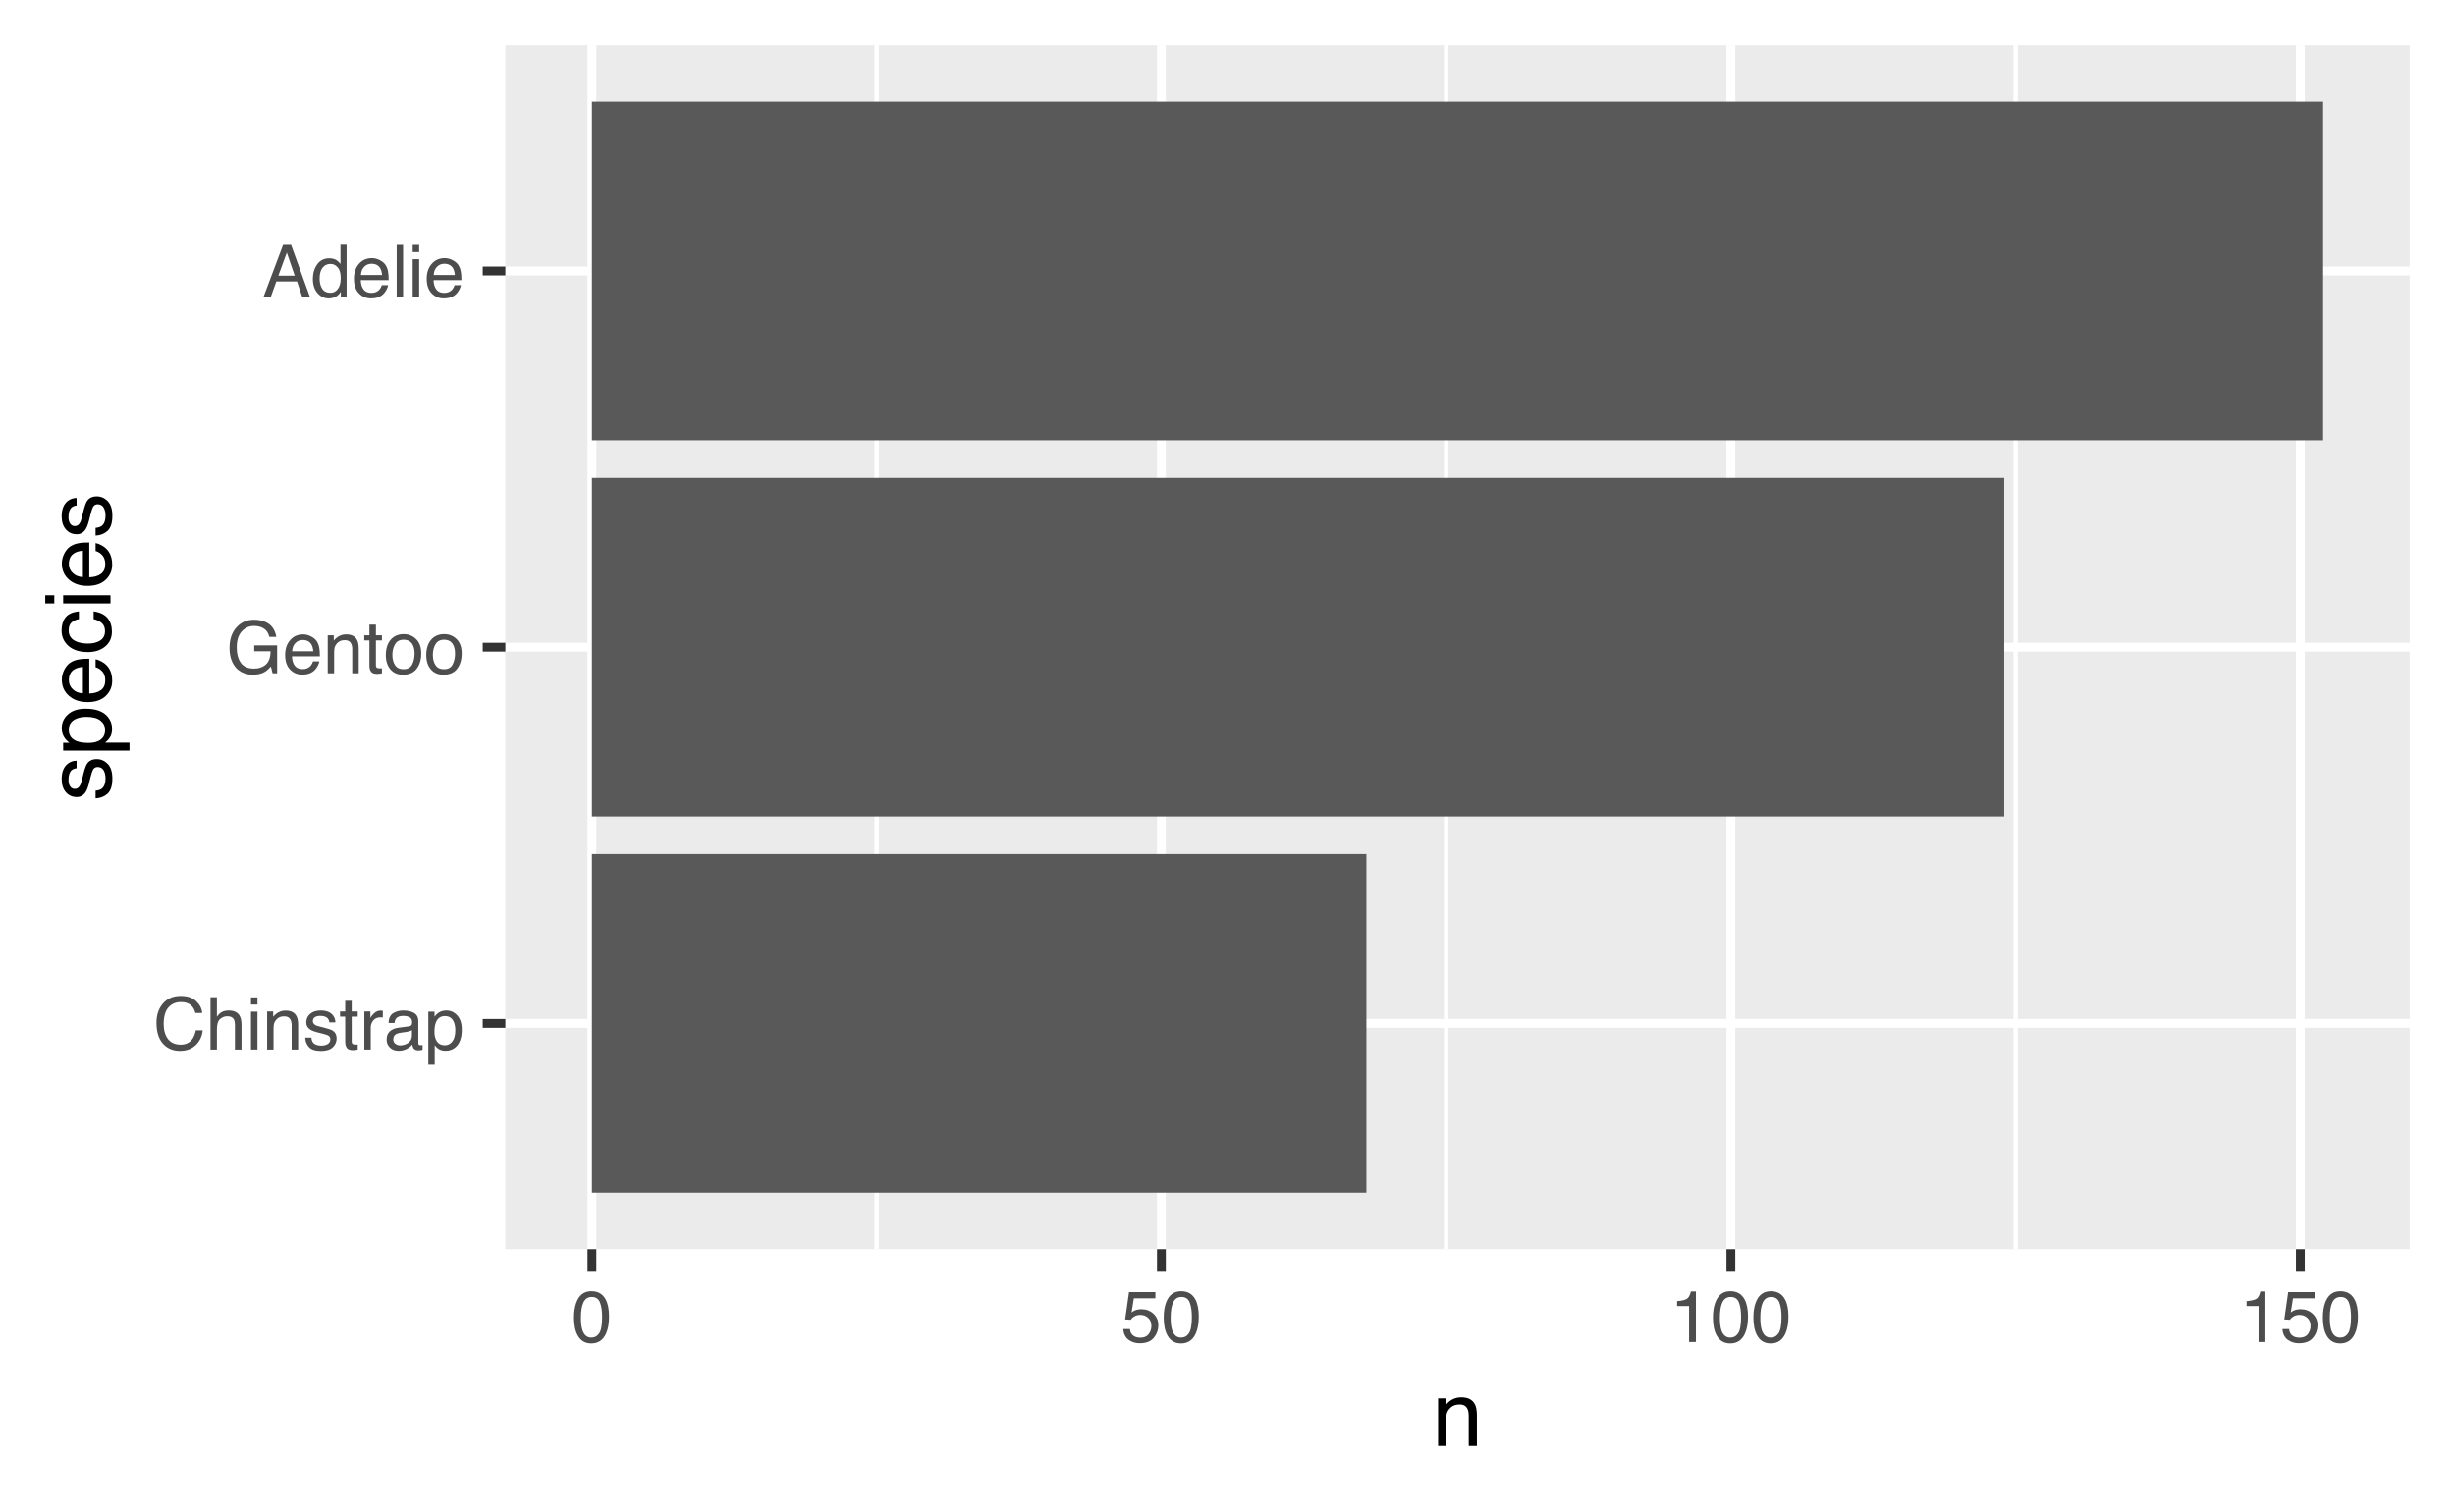
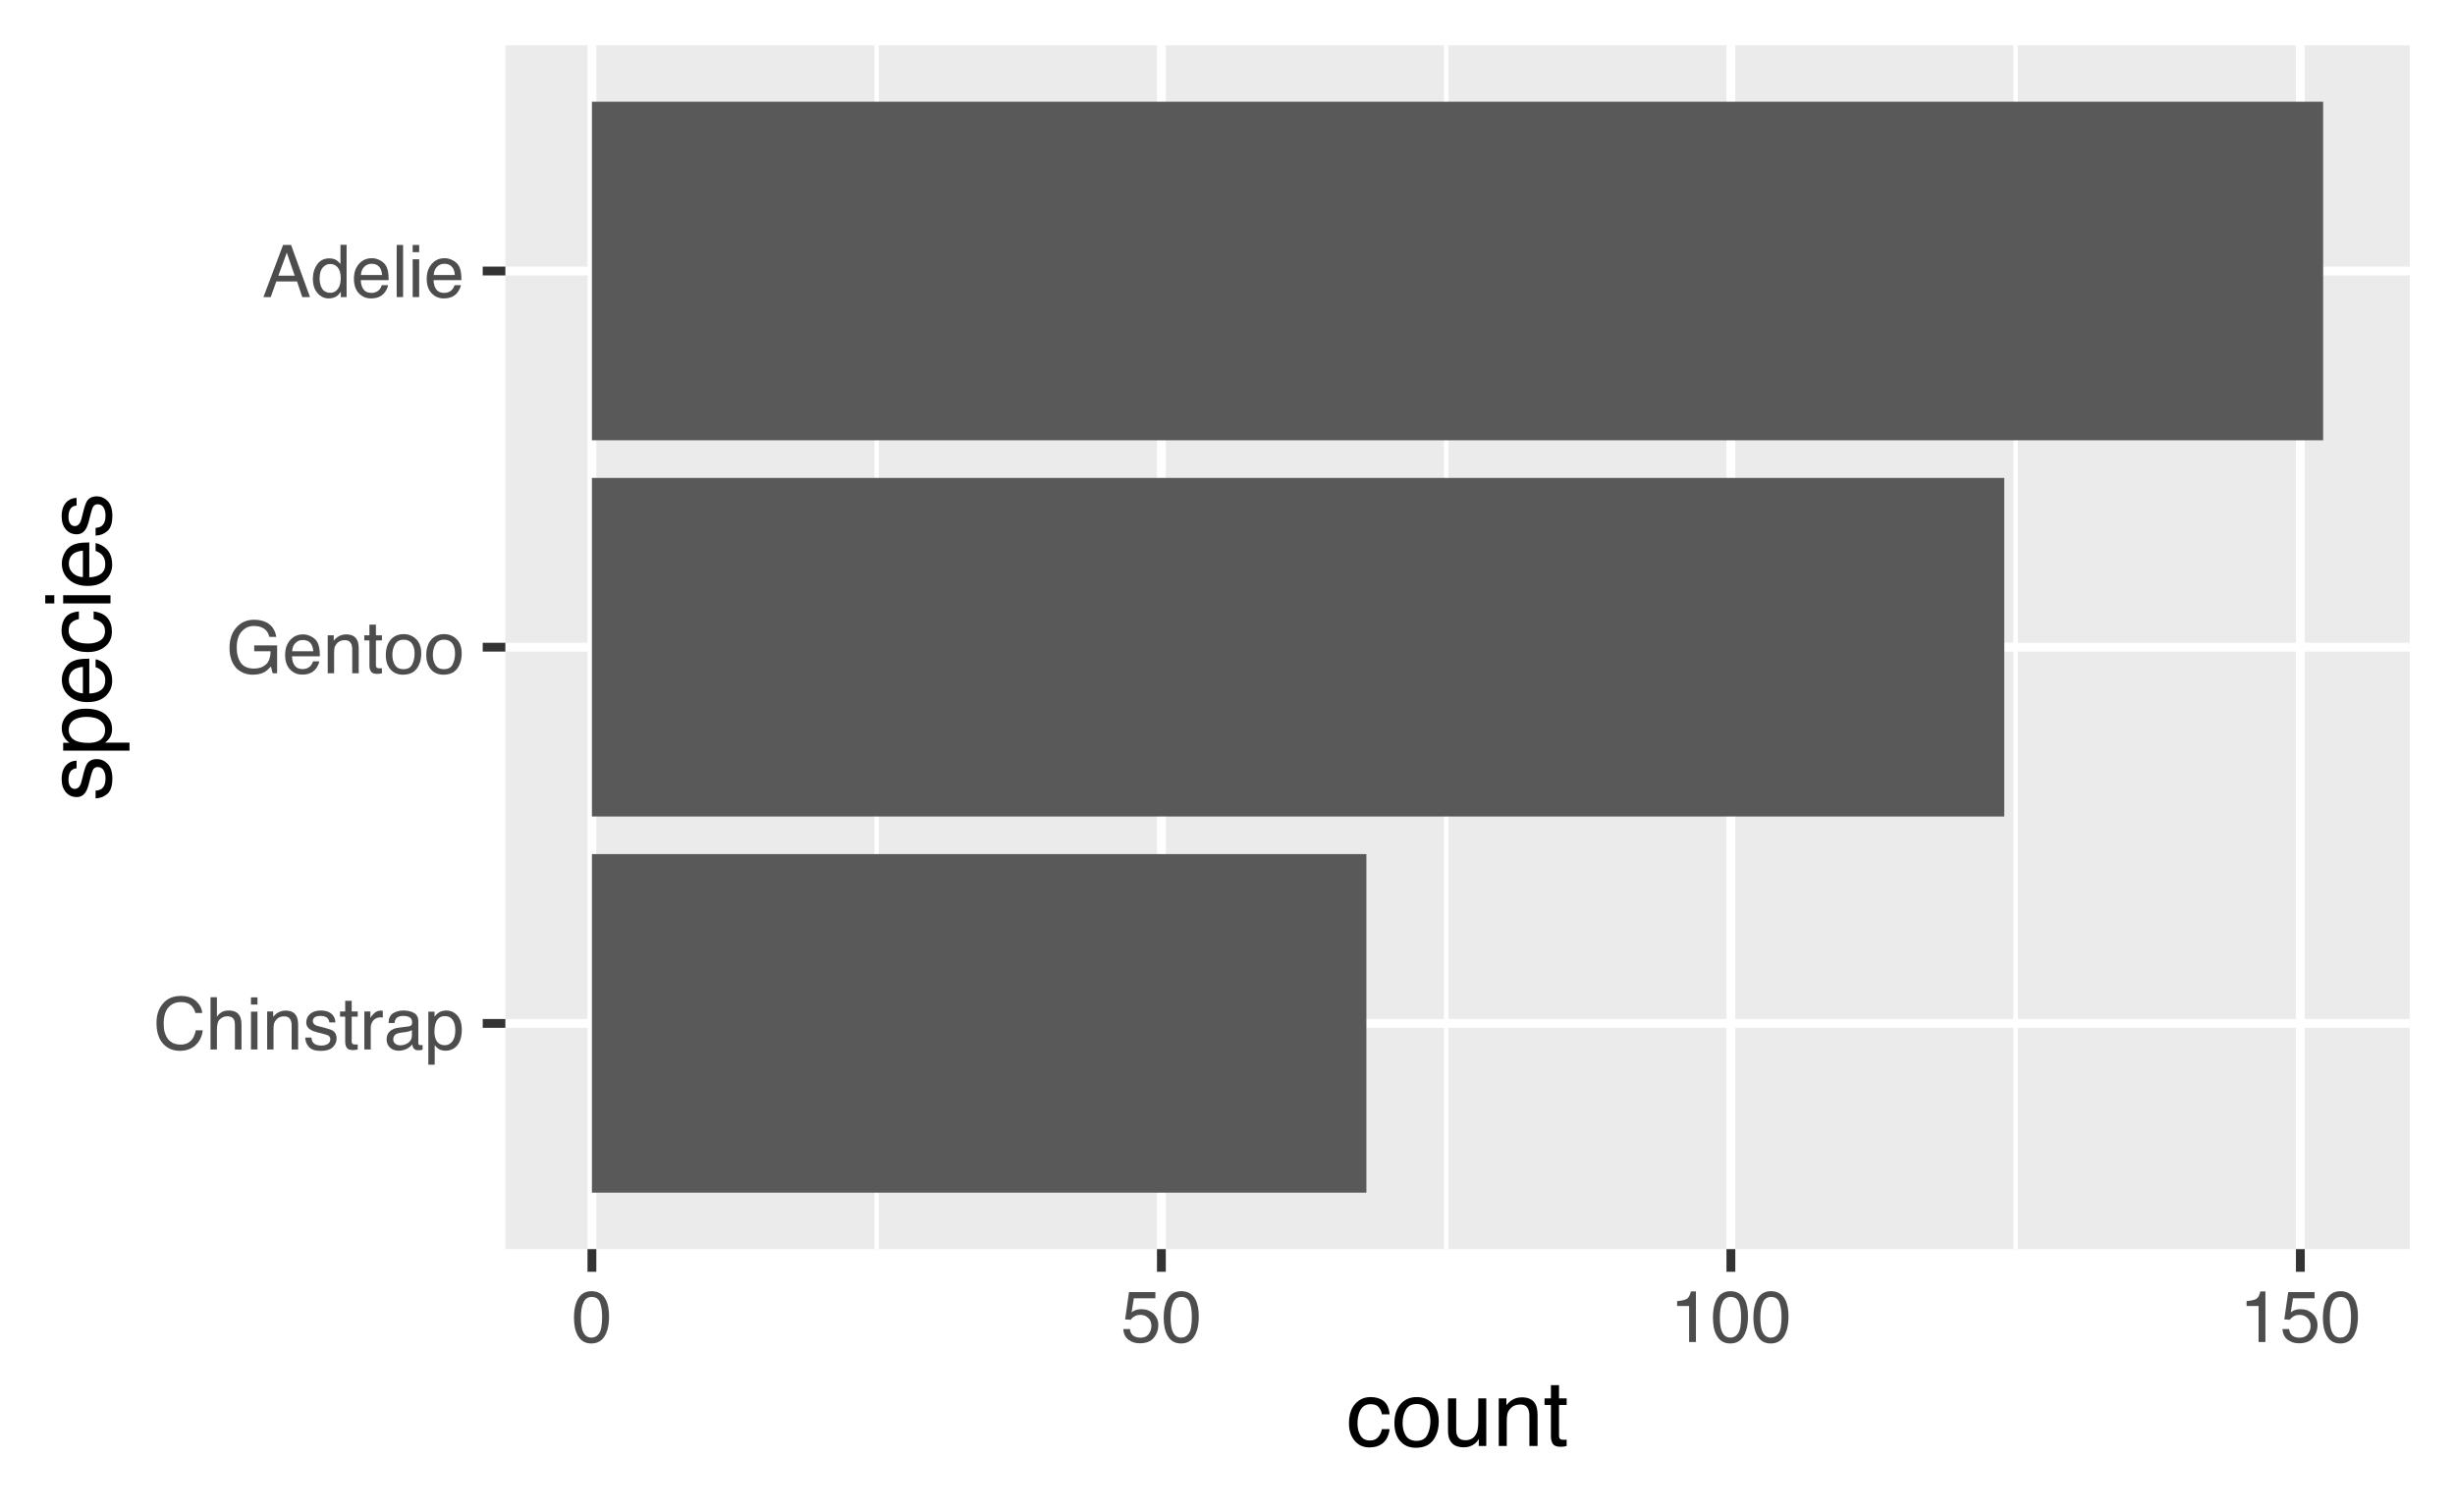
<svg xmlns="http://www.w3.org/2000/svg" xmlns:xlink="http://www.w3.org/1999/xlink" width="432pt" height="266pt" viewBox="0 0 432 266" version="1.1">
  <defs>
    <g>
      <symbol overflow="visible" id="glyph0-0">
        <path style="stroke:none;" d="M 0.406 0 L 0.406 -9.172 L 7.703 -9.172 L 7.703 0 Z M 6.547 -1.156 L 6.547 -8.031 L 1.562 -8.031 L 1.562 -1.156 Z M 6.547 -1.156 " />
      </symbol>
      <symbol overflow="visible" id="glyph0-1">
        <path style="stroke:none;" d="M 4.844 -9.422 C 6 -9.422 6.898 -9.113 7.547 -8.5 C 8.191 -7.895 8.547 -7.203 8.609 -6.422 L 7.406 -6.422 C 7.27 -7.016 6.992 -7.484 6.578 -7.828 C 6.172 -8.172 5.598 -8.344 4.859 -8.344 C 3.953 -8.344 3.219 -8.023 2.656 -7.391 C 2.102 -6.754 1.828 -5.781 1.828 -4.469 C 1.828 -3.395 2.078 -2.523 2.578 -1.859 C 3.086 -1.191 3.836 -0.859 4.828 -0.859 C 5.742 -0.859 6.441 -1.207 6.922 -1.906 C 7.172 -2.281 7.359 -2.77 7.484 -3.375 L 8.703 -3.375 C 8.598 -2.406 8.238 -1.594 7.625 -0.938 C 6.895 -0.156 5.914 0.234 4.688 0.234 C 3.613 0.234 2.719 -0.086 2 -0.734 C 1.039 -1.586 0.562 -2.906 0.562 -4.688 C 0.562 -6.039 0.922 -7.148 1.641 -8.016 C 2.41 -8.953 3.477 -9.422 4.844 -9.422 Z M 4.594 -9.422 Z M 4.594 -9.422 " />
      </symbol>
      <symbol overflow="visible" id="glyph0-2">
        <path style="stroke:none;" d="M 0.828 -9.203 L 1.953 -9.203 L 1.953 -5.781 C 2.211 -6.125 2.453 -6.363 2.672 -6.5 C 3.035 -6.738 3.488 -6.859 4.031 -6.859 C 5 -6.859 5.656 -6.52 6 -5.844 C 6.188 -5.469 6.281 -4.953 6.281 -4.297 L 6.281 0 L 5.125 0 L 5.125 -4.219 C 5.125 -4.707 5.062 -5.066 4.938 -5.297 C 4.727 -5.66 4.344 -5.844 3.781 -5.844 C 3.32 -5.844 2.898 -5.68 2.516 -5.359 C 2.141 -5.047 1.953 -4.441 1.953 -3.547 L 1.953 0 L 0.828 0 Z M 0.828 -9.203 " />
      </symbol>
      <symbol overflow="visible" id="glyph0-3">
        <path style="stroke:none;" d="M 0.828 -6.656 L 1.969 -6.656 L 1.969 0 L 0.828 0 Z M 0.828 -9.172 L 1.969 -9.172 L 1.969 -7.906 L 0.828 -7.906 Z M 0.828 -9.172 " />
      </symbol>
      <symbol overflow="visible" id="glyph0-4">
        <path style="stroke:none;" d="M 0.828 -6.688 L 1.891 -6.688 L 1.891 -5.75 C 2.211 -6.133 2.551 -6.41 2.906 -6.578 C 3.258 -6.754 3.648 -6.844 4.078 -6.844 C 5.023 -6.844 5.664 -6.508 6 -5.844 C 6.188 -5.488 6.281 -4.973 6.281 -4.297 L 6.281 0 L 5.141 0 L 5.141 -4.219 C 5.141 -4.625 5.078 -4.953 4.953 -5.203 C 4.754 -5.617 4.395 -5.828 3.875 -5.828 C 3.602 -5.828 3.383 -5.801 3.219 -5.75 C 2.906 -5.656 2.633 -5.473 2.406 -5.203 C 2.219 -4.984 2.094 -4.754 2.031 -4.516 C 1.977 -4.273 1.953 -3.938 1.953 -3.5 L 1.953 0 L 0.828 0 Z M 3.469 -6.859 Z M 3.469 -6.859 " />
      </symbol>
      <symbol overflow="visible" id="glyph0-5">
        <path style="stroke:none;" d="M 1.5 -2.094 C 1.531 -1.719 1.625 -1.43 1.781 -1.234 C 2.062 -0.867 2.551 -0.688 3.25 -0.688 C 3.664 -0.688 4.031 -0.773 4.344 -0.953 C 4.664 -1.141 4.828 -1.426 4.828 -1.812 C 4.828 -2.094 4.695 -2.312 4.438 -2.469 C 4.281 -2.551 3.961 -2.656 3.484 -2.781 L 2.594 -3 C 2.02 -3.145 1.598 -3.305 1.328 -3.484 C 0.836 -3.785 0.594 -4.207 0.594 -4.75 C 0.594 -5.375 0.82 -5.879 1.281 -6.266 C 1.738 -6.66 2.352 -6.859 3.125 -6.859 C 4.133 -6.859 4.863 -6.566 5.312 -5.984 C 5.582 -5.609 5.719 -5.203 5.719 -4.766 L 4.656 -4.766 C 4.633 -5.023 4.539 -5.258 4.375 -5.469 C 4.125 -5.758 3.676 -5.906 3.031 -5.906 C 2.613 -5.906 2.297 -5.82 2.078 -5.656 C 1.859 -5.5 1.75 -5.285 1.75 -5.016 C 1.75 -4.723 1.891 -4.488 2.172 -4.312 C 2.336 -4.207 2.582 -4.117 2.906 -4.047 L 3.656 -3.859 C 4.469 -3.66 5.008 -3.473 5.281 -3.297 C 5.719 -3.004 5.938 -2.551 5.938 -1.938 C 5.938 -1.344 5.707 -0.828 5.25 -0.391 C 4.801 0.035 4.113 0.25 3.188 0.25 C 2.195 0.25 1.492 0.023 1.078 -0.422 C 0.66 -0.867 0.438 -1.426 0.406 -2.094 Z M 3.156 -6.859 Z M 3.156 -6.859 " />
      </symbol>
      <symbol overflow="visible" id="glyph0-6">
        <path style="stroke:none;" d="M 1.047 -8.562 L 2.188 -8.562 L 2.188 -6.688 L 3.25 -6.688 L 3.25 -5.781 L 2.188 -5.781 L 2.188 -1.406 C 2.188 -1.176 2.266 -1.02 2.422 -0.938 C 2.516 -0.895 2.66 -0.875 2.859 -0.875 C 2.91 -0.875 2.969 -0.875 3.031 -0.875 C 3.094 -0.875 3.164 -0.879 3.25 -0.891 L 3.25 0 C 3.125 0.039 2.988 0.066 2.844 0.078 C 2.707 0.098 2.562 0.109 2.406 0.109 C 1.875 0.109 1.516 -0.023 1.328 -0.297 C 1.141 -0.566 1.047 -0.914 1.047 -1.344 L 1.047 -5.781 L 0.141 -5.781 L 0.141 -6.688 L 1.047 -6.688 Z M 1.047 -8.562 " />
      </symbol>
      <symbol overflow="visible" id="glyph0-7">
        <path style="stroke:none;" d="M 0.859 -6.688 L 1.922 -6.688 L 1.922 -5.531 C 2.016 -5.758 2.227 -6.035 2.562 -6.359 C 2.906 -6.68 3.301 -6.844 3.75 -6.844 C 3.77 -6.844 3.805 -6.836 3.859 -6.828 C 3.91 -6.828 3.992 -6.82 4.109 -6.812 L 4.109 -5.625 C 4.047 -5.633 3.984 -5.641 3.922 -5.641 C 3.867 -5.648 3.812 -5.656 3.75 -5.656 C 3.176 -5.656 2.738 -5.473 2.438 -5.109 C 2.133 -4.742 1.984 -4.32 1.984 -3.844 L 1.984 0 L 0.859 0 Z M 0.859 -6.688 " />
      </symbol>
      <symbol overflow="visible" id="glyph0-8">
        <path style="stroke:none;" d="M 1.688 -1.781 C 1.688 -1.457 1.805 -1.203 2.047 -1.016 C 2.285 -0.828 2.566 -0.734 2.891 -0.734 C 3.285 -0.734 3.664 -0.82 4.031 -1 C 4.656 -1.312 4.969 -1.812 4.969 -2.5 L 4.969 -3.406 C 4.832 -3.32 4.656 -3.25 4.438 -3.188 C 4.227 -3.125 4.02 -3.082 3.812 -3.062 L 3.125 -2.969 C 2.719 -2.914 2.41 -2.832 2.203 -2.719 C 1.859 -2.52 1.688 -2.207 1.688 -1.781 Z M 4.406 -4.062 C 4.664 -4.094 4.844 -4.195 4.938 -4.375 C 4.977 -4.477 5 -4.625 5 -4.812 C 5 -5.195 4.863 -5.473 4.594 -5.641 C 4.32 -5.816 3.93 -5.906 3.422 -5.906 C 2.836 -5.906 2.422 -5.75 2.172 -5.438 C 2.035 -5.258 1.945 -5 1.906 -4.656 L 0.859 -4.656 C 0.879 -5.477 1.145 -6.051 1.656 -6.375 C 2.176 -6.695 2.773 -6.859 3.453 -6.859 C 4.234 -6.859 4.875 -6.707 5.375 -6.406 C 5.852 -6.102 6.094 -5.633 6.094 -5 L 6.094 -1.156 C 6.094 -1.031 6.117 -0.93 6.172 -0.859 C 6.223 -0.797 6.32 -0.766 6.469 -0.766 C 6.52 -0.766 6.578 -0.766 6.641 -0.766 C 6.703 -0.773 6.77 -0.785 6.844 -0.797 L 6.844 0.031 C 6.664 0.082 6.531 0.113 6.438 0.125 C 6.352 0.133 6.227 0.141 6.062 0.141 C 5.676 0.141 5.395 0.004 5.219 -0.266 C 5.133 -0.41 5.07 -0.617 5.031 -0.891 C 4.801 -0.586 4.473 -0.328 4.047 -0.109 C 3.617 0.109 3.145 0.219 2.625 0.219 C 2 0.219 1.488 0.031 1.094 -0.344 C 0.707 -0.719 0.516 -1.188 0.516 -1.75 C 0.516 -2.375 0.707 -2.859 1.094 -3.203 C 1.477 -3.547 1.988 -3.754 2.625 -3.828 Z M 3.484 -6.859 Z M 3.484 -6.859 " />
      </symbol>
      <symbol overflow="visible" id="glyph0-9">
        <path style="stroke:none;" d="M 3.656 -0.75 C 4.176 -0.75 4.609 -0.969 4.953 -1.406 C 5.305 -1.852 5.484 -2.516 5.484 -3.391 C 5.484 -3.922 5.406 -4.379 5.25 -4.766 C 4.957 -5.504 4.426 -5.875 3.656 -5.875 C 2.875 -5.875 2.336 -5.484 2.047 -4.703 C 1.891 -4.285 1.812 -3.754 1.812 -3.109 C 1.812 -2.598 1.891 -2.16 2.047 -1.797 C 2.336 -1.098 2.875 -0.75 3.656 -0.75 Z M 0.734 -6.656 L 1.828 -6.656 L 1.828 -5.781 C 2.055 -6.082 2.301 -6.316 2.562 -6.484 C 2.945 -6.734 3.395 -6.859 3.906 -6.859 C 4.664 -6.859 5.305 -6.566 5.828 -5.984 C 6.359 -5.398 6.625 -4.57 6.625 -3.5 C 6.625 -2.039 6.242 -1 5.484 -0.375 C 5.004 0.02 4.441 0.219 3.797 0.219 C 3.297 0.219 2.875 0.109 2.531 -0.109 C 2.332 -0.234 2.109 -0.445 1.859 -0.75 L 1.859 2.672 L 0.734 2.672 Z M 0.734 -6.656 " />
      </symbol>
      <symbol overflow="visible" id="glyph0-10">
        <path style="stroke:none;" d="M 4.938 -9.422 C 5.801 -9.422 6.547 -9.254 7.172 -8.922 C 8.086 -8.441 8.648 -7.602 8.859 -6.406 L 7.625 -6.406 C 7.469 -7.07 7.156 -7.555 6.688 -7.859 C 6.219 -8.172 5.625 -8.328 4.906 -8.328 C 4.062 -8.328 3.348 -8.004 2.766 -7.359 C 2.18 -6.723 1.891 -5.773 1.891 -4.516 C 1.891 -3.422 2.129 -2.531 2.609 -1.844 C 3.086 -1.164 3.867 -0.828 4.953 -0.828 C 5.785 -0.828 6.473 -1.066 7.016 -1.547 C 7.555 -2.023 7.832 -2.801 7.844 -3.875 L 4.969 -3.875 L 4.969 -4.906 L 9 -4.906 L 9 0 L 8.203 0 L 7.906 -1.188 C 7.477 -0.719 7.102 -0.395 6.781 -0.219 C 6.238 0.094 5.547 0.25 4.703 0.25 C 3.617 0.25 2.688 -0.102 1.906 -0.812 C 1.051 -1.695 0.625 -2.91 0.625 -4.453 C 0.625 -5.984 1.039 -7.203 1.875 -8.109 C 2.664 -8.984 3.688 -9.422 4.938 -9.422 Z M 4.734 -9.422 Z M 4.734 -9.422 " />
      </symbol>
      <symbol overflow="visible" id="glyph0-11">
        <path style="stroke:none;" d="M 3.609 -6.844 C 4.086 -6.844 4.547 -6.727 4.984 -6.5 C 5.43 -6.281 5.773 -5.992 6.016 -5.641 C 6.234 -5.305 6.379 -4.914 6.453 -4.469 C 6.523 -4.156 6.562 -3.66 6.562 -2.984 L 1.656 -2.984 C 1.676 -2.305 1.836 -1.758 2.141 -1.344 C 2.441 -0.938 2.906 -0.734 3.531 -0.734 C 4.113 -0.734 4.582 -0.926 4.938 -1.312 C 5.133 -1.539 5.273 -1.801 5.359 -2.094 L 6.469 -2.094 C 6.438 -1.852 6.336 -1.582 6.172 -1.281 C 6.016 -0.977 5.832 -0.727 5.625 -0.531 C 5.281 -0.195 4.859 0.023 4.359 0.141 C 4.086 0.203 3.781 0.234 3.438 0.234 C 2.602 0.234 1.895 -0.066 1.312 -0.672 C 0.738 -1.273 0.453 -2.125 0.453 -3.219 C 0.453 -4.289 0.742 -5.16 1.328 -5.828 C 1.91 -6.504 2.672 -6.844 3.609 -6.844 Z M 5.406 -3.875 C 5.363 -4.363 5.258 -4.754 5.094 -5.047 C 4.781 -5.586 4.266 -5.859 3.547 -5.859 C 3.023 -5.859 2.586 -5.672 2.234 -5.297 C 1.891 -4.93 1.707 -4.457 1.688 -3.875 Z M 3.5 -6.859 Z M 3.5 -6.859 " />
      </symbol>
      <symbol overflow="visible" id="glyph0-12">
        <path style="stroke:none;" d="M 3.484 -0.719 C 4.223 -0.719 4.734 -1 5.016 -1.562 C 5.297 -2.133 5.438 -2.766 5.438 -3.453 C 5.438 -4.078 5.332 -4.586 5.125 -4.984 C 4.812 -5.598 4.27 -5.906 3.5 -5.906 C 2.812 -5.906 2.312 -5.641 2 -5.109 C 1.688 -4.586 1.531 -3.957 1.531 -3.219 C 1.531 -2.508 1.688 -1.914 2 -1.438 C 2.312 -0.957 2.805 -0.719 3.484 -0.719 Z M 3.531 -6.891 C 4.383 -6.891 5.109 -6.598 5.703 -6.016 C 6.305 -5.441 6.609 -4.598 6.609 -3.484 C 6.609 -2.41 6.344 -1.52 5.812 -0.812 C 5.289 -0.102 4.477 0.25 3.375 0.25 C 2.457 0.25 1.727 -0.062 1.188 -0.688 C 0.645 -1.312 0.375 -2.148 0.375 -3.203 C 0.375 -4.328 0.656 -5.223 1.219 -5.891 C 1.789 -6.555 2.562 -6.891 3.531 -6.891 Z M 3.484 -6.859 Z M 3.484 -6.859 " />
      </symbol>
      <symbol overflow="visible" id="glyph0-13">
        <path style="stroke:none;" d="M 5.688 -3.766 L 4.297 -7.812 L 2.812 -3.766 Z M 3.641 -9.172 L 5.047 -9.172 L 8.375 0 L 7.016 0 L 6.094 -2.75 L 2.453 -2.75 L 1.469 0 L 0.188 0 Z M 3.641 -9.172 " />
      </symbol>
      <symbol overflow="visible" id="glyph0-14">
        <path style="stroke:none;" d="M 1.531 -3.266 C 1.531 -2.547 1.68 -1.945 1.984 -1.469 C 2.297 -0.988 2.785 -0.75 3.453 -0.75 C 3.973 -0.75 4.398 -0.973 4.734 -1.422 C 5.078 -1.867 5.25 -2.508 5.25 -3.344 C 5.25 -4.188 5.07 -4.812 4.719 -5.219 C 4.375 -5.625 3.945 -5.828 3.438 -5.828 C 2.875 -5.828 2.414 -5.609 2.062 -5.172 C 1.707 -4.742 1.531 -4.109 1.531 -3.266 Z M 3.234 -6.812 C 3.742 -6.812 4.172 -6.703 4.516 -6.484 C 4.711 -6.359 4.941 -6.141 5.203 -5.828 L 5.203 -9.203 L 6.281 -9.203 L 6.281 0 L 5.266 0 L 5.266 -0.938 C 5.004 -0.52 4.691 -0.219 4.328 -0.031 C 3.973 0.145 3.566 0.234 3.109 0.234 C 2.359 0.234 1.707 -0.078 1.156 -0.703 C 0.613 -1.328 0.344 -2.16 0.344 -3.203 C 0.344 -4.18 0.594 -5.023 1.094 -5.734 C 1.594 -6.453 2.305 -6.812 3.234 -6.812 Z M 3.234 -6.812 " />
      </symbol>
      <symbol overflow="visible" id="glyph0-15">
        <path style="stroke:none;" d="M 0.859 -9.172 L 1.984 -9.172 L 1.984 0 L 0.859 0 Z M 0.859 -9.172 " />
      </symbol>
      <symbol overflow="visible" id="glyph0-16">
        <path style="stroke:none;" d="M 3.469 -8.953 C 4.625 -8.953 5.457 -8.473 5.969 -7.516 C 6.375 -6.773 6.578 -5.766 6.578 -4.484 C 6.578 -3.266 6.395 -2.258 6.031 -1.469 C 5.508 -0.32 4.648 0.25 3.453 0.25 C 2.379 0.25 1.582 -0.219 1.062 -1.156 C 0.625 -1.938 0.406 -2.984 0.406 -4.297 C 0.406 -5.305 0.535 -6.176 0.797 -6.906 C 1.285 -8.27 2.176 -8.953 3.469 -8.953 Z M 3.453 -0.781 C 4.035 -0.781 4.5 -1.035 4.844 -1.547 C 5.188 -2.066 5.359 -3.031 5.359 -4.438 C 5.359 -5.457 5.234 -6.297 4.984 -6.953 C 4.734 -7.609 4.25 -7.938 3.531 -7.938 C 2.863 -7.938 2.379 -7.625 2.078 -7 C 1.773 -6.375 1.625 -5.457 1.625 -4.25 C 1.625 -3.332 1.719 -2.598 1.906 -2.047 C 2.207 -1.203 2.723 -0.781 3.453 -0.781 Z M 3.453 -0.781 " />
      </symbol>
      <symbol overflow="visible" id="glyph0-17">
        <path style="stroke:none;" d="M 1.578 -2.281 C 1.648 -1.633 1.945 -1.191 2.469 -0.953 C 2.738 -0.828 3.051 -0.766 3.406 -0.766 C 4.07 -0.766 4.562 -0.973 4.875 -1.391 C 5.195 -1.816 5.359 -2.289 5.359 -2.812 C 5.359 -3.438 5.164 -3.922 4.781 -4.266 C 4.406 -4.609 3.953 -4.781 3.422 -4.781 C 3.035 -4.781 2.703 -4.703 2.422 -4.547 C 2.141 -4.398 1.906 -4.191 1.719 -3.922 L 0.734 -3.984 L 1.422 -8.797 L 6.062 -8.797 L 6.062 -7.703 L 2.266 -7.703 L 1.875 -5.219 C 2.082 -5.383 2.281 -5.504 2.469 -5.578 C 2.801 -5.711 3.188 -5.781 3.625 -5.781 C 4.445 -5.781 5.145 -5.516 5.719 -4.984 C 6.289 -4.461 6.578 -3.797 6.578 -2.984 C 6.578 -2.141 6.312 -1.395 5.781 -0.75 C 5.258 -0.102 4.426 0.219 3.281 0.219 C 2.551 0.219 1.906 0.016 1.344 -0.391 C 0.789 -0.797 0.477 -1.426 0.406 -2.281 Z M 1.578 -2.281 " />
      </symbol>
      <symbol overflow="visible" id="glyph0-18">
        <path style="stroke:none;" d="M 1.219 -6.344 L 1.219 -7.203 C 2.031 -7.273 2.598 -7.406 2.922 -7.594 C 3.242 -7.781 3.484 -8.219 3.641 -8.906 L 4.531 -8.906 L 4.531 0 L 3.328 0 L 3.328 -6.344 Z M 1.219 -6.344 " />
      </symbol>
      <symbol overflow="visible" id="glyph1-0">
        <path style="stroke:none;" d="M 0.516 0 L 0.516 -11.484 L 9.625 -11.484 L 9.625 0 Z M 8.188 -1.438 L 8.188 -10.047 L 1.953 -10.047 L 1.953 -1.438 Z M 8.188 -1.438 " />
      </symbol>
      <symbol overflow="visible" id="glyph1-1">
+         <path style="stroke:none;" d="M 4.266 -8.609 C 5.203 -8.609 5.969 -8.379 6.562 -7.922 C 7.156 -7.461 7.508 -6.676 7.625 -5.562 L 6.266 -5.562 C 6.18 -6.07 5.988 -6.5 5.688 -6.844 C 5.395 -7.188 4.922 -7.359 4.266 -7.359 C 3.367 -7.359 2.727 -6.922 2.344 -6.047 C 2.094 -5.473 1.969 -4.77 1.969 -3.938 C 1.969 -3.102 2.145 -2.398 2.5 -1.828 C 2.852 -1.254 3.41 -0.969 4.172 -0.969 C 4.754 -0.969 5.211 -1.145 5.547 -1.5 C 5.891 -1.852 6.129 -2.344 6.266 -2.969 L 7.625 -2.969 C 7.469 -1.852 7.078 -1.035 6.453 -0.516 C 5.828 -0.004 5.031 0.25 4.062 0.25 C 2.969 0.25 2.094 -0.148 1.438 -0.953 C 0.789 -1.754 0.469 -2.754 0.469 -3.953 C 0.469 -5.422 0.82 -6.562 1.531 -7.375 C 2.25 -8.195 3.16 -8.609 4.266 -8.609 Z M 4.047 -8.578 Z M 4.047 -8.578 " />
+       </symbol>
+       <symbol overflow="visible" id="glyph1-2">
+         <path style="stroke:none;" d="M 4.359 -0.906 C 5.285 -0.906 5.922 -1.258 6.266 -1.969 C 6.617 -2.676 6.797 -3.461 6.797 -4.328 C 6.797 -5.109 6.672 -5.742 6.422 -6.234 C 6.023 -7.004 5.344 -7.391 4.375 -7.391 C 3.508 -7.391 2.879 -7.062 2.484 -6.406 C 2.098 -5.75 1.906 -4.957 1.906 -4.031 C 1.906 -3.133 2.098 -2.391 2.484 -1.797 C 2.879 -1.203 3.504 -0.906 4.359 -0.906 Z M 4.406 -8.609 C 5.488 -8.609 6.398 -8.25 7.141 -7.531 C 7.891 -6.812 8.266 -5.754 8.266 -4.359 C 8.266 -3.016 7.938 -1.898 7.281 -1.016 C 6.625 -0.129 5.602 0.312 4.219 0.312 C 3.07 0.312 2.16 -0.078 1.484 -0.859 C 0.805 -1.641 0.469 -2.688 0.469 -4 C 0.469 -5.406 0.82 -6.523 1.531 -7.359 C 2.25 -8.191 3.207 -8.609 4.406 -8.609 Z M 4.359 -8.578 Z M 4.359 -8.578 " />
+       </symbol>
+       <symbol overflow="visible" id="glyph1-3">
+         <path style="stroke:none;" d="M 2.438 -8.375 L 2.438 -2.812 C 2.438 -2.383 2.504 -2.035 2.641 -1.766 C 2.891 -1.266 3.359 -1.016 4.047 -1.016 C 5.023 -1.016 5.691 -1.453 6.047 -2.328 C 6.234 -2.797 6.328 -3.441 6.328 -4.266 L 6.328 -8.375 L 7.734 -8.375 L 7.734 0 L 6.406 0 L 6.422 -1.234 C 6.242 -0.922 6.02 -0.656 5.75 -0.438 C 5.207 0.008 4.555 0.234 3.797 0.234 C 2.598 0.234 1.785 -0.164 1.359 -0.969 C 1.117 -1.395 1 -1.969 1 -2.688 L 1 -8.375 Z M 4.375 -8.578 Z M 4.375 -8.578 " />
+       </symbol>
+       <symbol overflow="visible" id="glyph1-4">
        <path style="stroke:none;" d="M 1.031 -8.375 L 2.375 -8.375 L 2.375 -7.188 C 2.77 -7.676 3.188 -8.023 3.625 -8.234 C 4.07 -8.453 4.566 -8.562 5.109 -8.562 C 6.297 -8.562 7.098 -8.145 7.516 -7.312 C 7.742 -6.863 7.859 -6.219 7.859 -5.375 L 7.859 0 L 6.422 0 L 6.422 -5.281 C 6.422 -5.789 6.348 -6.203 6.203 -6.516 C 5.953 -7.035 5.5 -7.297 4.844 -7.297 C 4.508 -7.297 4.234 -7.258 4.016 -7.188 C 3.629 -7.07 3.289 -6.844 3 -6.5 C 2.77 -6.227 2.617 -5.941 2.547 -5.641 C 2.473 -5.348 2.438 -4.93 2.438 -4.391 L 2.438 0 L 1.031 0 Z M 4.344 -8.578 Z M 4.344 -8.578 " />
+       </symbol>
+       <symbol overflow="visible" id="glyph1-5">
+         <path style="stroke:none;" d="M 1.312 -10.703 L 2.734 -10.703 L 2.734 -8.375 L 4.078 -8.375 L 4.078 -7.219 L 2.734 -7.219 L 2.734 -1.766 C 2.734 -1.473 2.832 -1.273 3.031 -1.172 C 3.145 -1.117 3.328 -1.094 3.578 -1.094 C 3.648 -1.094 3.723 -1.094 3.797 -1.094 C 3.879 -1.094 3.973 -1.098 4.078 -1.109 L 4.078 0 C 3.91 0.051 3.738 0.086 3.562 0.109 C 3.395 0.129 3.207 0.141 3 0.141 C 2.344 0.141 1.895 -0.023 1.656 -0.359 C 1.426 -0.703 1.312 -1.145 1.312 -1.688 L 1.312 -7.219 L 0.188 -7.219 L 0.188 -8.375 L 1.312 -8.375 Z M 1.312 -10.703 " />
      </symbol>
      <symbol overflow="visible" id="glyph2-0">
        <path style="stroke:none;" d="M 0 -0.516 L -11.484 -0.516 L -11.484 -9.625 L 0 -9.625 Z M -1.438 -8.188 L -10.047 -8.188 L -10.047 -1.953 L -1.438 -1.953 Z M -1.438 -8.188 " />
      </symbol>
      <symbol overflow="visible" id="glyph2-1">
        <path style="stroke:none;" d="M -2.625 -1.875 C -2.156 -1.914 -1.797 -2.031 -1.547 -2.219 C -1.098 -2.57 -0.875 -3.188 -0.875 -4.062 C -0.875 -4.582 -0.984 -5.039 -1.203 -5.438 C -1.43 -5.832 -1.785 -6.031 -2.266 -6.031 C -2.617 -6.031 -2.891 -5.875 -3.078 -5.562 C -3.191 -5.352 -3.328 -4.953 -3.484 -4.359 L -3.766 -3.234 C -3.941 -2.523 -4.141 -2 -4.359 -1.656 C -4.734 -1.051 -5.258 -0.75 -5.938 -0.75 C -6.727 -0.75 -7.367 -1.035 -7.859 -1.609 C -8.348 -2.18 -8.594 -2.945 -8.594 -3.906 C -8.594 -5.164 -8.223 -6.078 -7.484 -6.641 C -7.016 -6.984 -6.508 -7.148 -5.969 -7.141 L -5.969 -5.812 C -6.281 -5.789 -6.566 -5.68 -6.828 -5.484 C -7.203 -5.16 -7.391 -4.598 -7.391 -3.797 C -7.391 -3.266 -7.285 -2.863 -7.078 -2.594 C -6.879 -2.32 -6.613 -2.188 -6.281 -2.188 C -5.914 -2.188 -5.625 -2.363 -5.406 -2.719 C -5.27 -2.926 -5.156 -3.234 -5.062 -3.641 L -4.828 -4.578 C -4.586 -5.586 -4.352 -6.266 -4.125 -6.609 C -3.758 -7.148 -3.191 -7.422 -2.422 -7.422 C -1.68 -7.422 -1.035 -7.141 -0.484 -6.578 C 0.055 -6.016 0.328 -5.156 0.328 -4 C 0.328 -2.75 0.047 -1.863 -0.516 -1.344 C -1.086 -0.832 -1.789 -0.555 -2.625 -0.516 Z M -8.578 -3.953 Z M -8.578 -3.953 " />
      </symbol>
      <symbol overflow="visible" id="glyph2-2">
        <path style="stroke:none;" d="M -0.953 -4.562 C -0.953 -5.219 -1.223 -5.766 -1.766 -6.203 C -2.316 -6.641 -3.141 -6.859 -4.234 -6.859 C -4.898 -6.859 -5.473 -6.758 -5.953 -6.562 C -6.879 -6.195 -7.344 -5.531 -7.344 -4.562 C -7.344 -3.594 -6.852 -2.926 -5.875 -2.562 C -5.352 -2.375 -4.691 -2.281 -3.891 -2.281 C -3.242 -2.281 -2.695 -2.375 -2.25 -2.562 C -1.383 -2.926 -0.953 -3.594 -0.953 -4.562 Z M -8.328 -0.922 L -8.328 -2.297 L -7.219 -2.297 C -7.602 -2.578 -7.898 -2.883 -8.109 -3.219 C -8.422 -3.688 -8.578 -4.242 -8.578 -4.891 C -8.578 -5.836 -8.211 -6.641 -7.484 -7.297 C -6.754 -7.961 -5.719 -8.297 -4.375 -8.297 C -2.551 -8.297 -1.25 -7.816 -0.469 -6.859 C 0.031 -6.254 0.281 -5.551 0.281 -4.75 C 0.281 -4.125 0.141 -3.598 -0.141 -3.172 C -0.297 -2.922 -0.562 -2.641 -0.938 -2.328 L 3.344 -2.328 L 3.344 -0.922 Z M -8.328 -0.922 " />
      </symbol>
      <symbol overflow="visible" id="glyph2-3">
        <path style="stroke:none;" d="M -8.562 -4.516 C -8.562 -5.109 -8.422 -5.68 -8.141 -6.234 C -7.859 -6.797 -7.5 -7.223 -7.062 -7.516 C -6.633 -7.797 -6.141 -7.984 -5.578 -8.078 C -5.191 -8.16 -4.578 -8.203 -3.734 -8.203 L -3.734 -2.078 C -2.891 -2.098 -2.207 -2.297 -1.688 -2.672 C -1.176 -3.047 -0.922 -3.629 -0.922 -4.422 C -0.922 -5.148 -1.164 -5.734 -1.656 -6.172 C -1.938 -6.422 -2.258 -6.598 -2.625 -6.703 L -2.625 -8.094 C -2.32 -8.051 -1.977 -7.926 -1.594 -7.719 C -1.219 -7.52 -0.91 -7.289 -0.672 -7.031 C -0.254 -6.602 0.023 -6.078 0.172 -5.453 C 0.254 -5.109 0.297 -4.723 0.297 -4.297 C 0.297 -3.254 -0.082 -2.367 -0.844 -1.641 C -1.602 -0.922 -2.664 -0.562 -4.031 -0.562 C -5.375 -0.562 -6.461 -0.926 -7.297 -1.656 C -8.141 -2.383 -8.562 -3.336 -8.562 -4.516 Z M -4.859 -6.766 C -5.461 -6.703 -5.945 -6.566 -6.312 -6.359 C -6.988 -5.973 -7.328 -5.332 -7.328 -4.438 C -7.328 -3.789 -7.094 -3.25 -6.625 -2.812 C -6.164 -2.375 -5.578 -2.141 -4.859 -2.109 Z M -8.578 -4.391 Z M -8.578 -4.391 " />
      </symbol>
      <symbol overflow="visible" id="glyph2-4">
        <path style="stroke:none;" d="M -8.609 -4.266 C -8.609 -5.203 -8.379 -5.969 -7.922 -6.562 C -7.461 -7.156 -6.676 -7.508 -5.562 -7.625 L -5.562 -6.266 C -6.07 -6.18 -6.5 -5.988 -6.844 -5.688 C -7.188 -5.395 -7.359 -4.922 -7.359 -4.266 C -7.359 -3.367 -6.922 -2.727 -6.047 -2.344 C -5.473 -2.094 -4.77 -1.969 -3.938 -1.969 C -3.102 -1.969 -2.398 -2.145 -1.828 -2.5 C -1.254 -2.852 -0.969 -3.41 -0.969 -4.172 C -0.969 -4.754 -1.145 -5.211 -1.5 -5.547 C -1.852 -5.891 -2.344 -6.129 -2.969 -6.266 L -2.969 -7.625 C -1.852 -7.469 -1.035 -7.078 -0.516 -6.453 C -0.004 -5.828 0.25 -5.031 0.25 -4.062 C 0.25 -2.969 -0.148 -2.094 -0.953 -1.438 C -1.754 -0.789 -2.754 -0.469 -3.953 -0.469 C -5.422 -0.469 -6.562 -0.82 -7.375 -1.531 C -8.195 -2.25 -8.609 -3.16 -8.609 -4.266 Z M -8.578 -4.047 Z M -8.578 -4.047 " />
      </symbol>
      <symbol overflow="visible" id="glyph2-5">
        <path style="stroke:none;" d="M -8.328 -1.031 L -8.328 -2.469 L 0 -2.469 L 0 -1.031 Z M -11.484 -1.031 L -11.484 -2.469 L -9.891 -2.469 L -9.891 -1.031 Z M -11.484 -1.031 " />
      </symbol>
    </g>
    <clipPath id="clip1">
      <path d="M 88.926 7.969 L 424.031 7.969 L 424.031 219.844 L 88.926 219.844 Z M 88.926 7.969 " />
    </clipPath>
    <clipPath id="clip2">
      <path d="M 153 7.969 L 155 7.969 L 155 219.844 L 153 219.844 Z M 153 7.969 " />
    </clipPath>
    <clipPath id="clip3">
      <path d="M 254 7.969 L 255 7.969 L 255 219.844 L 254 219.844 Z M 254 7.969 " />
    </clipPath>
    <clipPath id="clip4">
      <path d="M 354 7.969 L 356 7.969 L 356 219.844 L 354 219.844 Z M 354 7.969 " />
    </clipPath>
    <clipPath id="clip5">
      <path d="M 88.926 179 L 424.031 179 L 424.031 181 L 88.926 181 Z M 88.926 179 " />
    </clipPath>
    <clipPath id="clip6">
      <path d="M 88.926 113 L 424.031 113 L 424.031 115 L 88.926 115 Z M 88.926 113 " />
    </clipPath>
    <clipPath id="clip7">
      <path d="M 88.926 46 L 424.031 46 L 424.031 49 L 88.926 49 Z M 88.926 46 " />
    </clipPath>
    <clipPath id="clip8">
      <path d="M 103 7.969 L 105 7.969 L 105 219.844 L 103 219.844 Z M 103 7.969 " />
    </clipPath>
    <clipPath id="clip9">
      <path d="M 203 7.969 L 206 7.969 L 206 219.844 L 203 219.844 Z M 203 7.969 " />
    </clipPath>
    <clipPath id="clip10">
      <path d="M 303 7.969 L 306 7.969 L 306 219.844 L 303 219.844 Z M 303 7.969 " />
    </clipPath>
    <clipPath id="clip11">
      <path d="M 404 7.969 L 406 7.969 L 406 219.844 L 404 219.844 Z M 404 7.969 " />
    </clipPath>
  </defs>
  <g id="surface24">
    <rect x="0" y="0" width="432" height="266" style="fill:rgb(100%,100%,100%);fill-opacity:1;stroke:none;" />
    <rect x="0" y="0" width="432" height="266" style="fill:rgb(100%,100%,100%);fill-opacity:1;stroke:none;" />
    <path style="fill:none;stroke-width:1.552;stroke-linecap:round;stroke-linejoin:round;stroke:rgb(100%,100%,100%);stroke-opacity:1;stroke-miterlimit:10;" d="M 0 266 L 432 266 L 432 0 L 0 0 Z M 0 266 " />
    <g clip-path="url(#clip1)" clip-rule="nonzero">
      <path style=" stroke:none;fill-rule:nonzero;fill:rgb(92.157%,92.157%,92.157%);fill-opacity:1;" d="M 88.926 219.844 L 424.031 219.844 L 424.031 7.969 L 88.926 7.969 Z M 88.926 219.844 " />
    </g>
    <g clip-path="url(#clip2)" clip-rule="nonzero">
      <path style="fill:none;stroke-width:0.776;stroke-linecap:butt;stroke-linejoin:round;stroke:rgb(100%,100%,100%);stroke-opacity:1;stroke-miterlimit:10;" d="M 154.262 219.844 L 154.262 7.969 " />
    </g>
    <g clip-path="url(#clip3)" clip-rule="nonzero">
      <path style="fill:none;stroke-width:0.776;stroke-linecap:butt;stroke-linejoin:round;stroke:rgb(100%,100%,100%);stroke-opacity:1;stroke-miterlimit:10;" d="M 254.473 219.844 L 254.473 7.969 " />
    </g>
    <g clip-path="url(#clip4)" clip-rule="nonzero">
      <path style="fill:none;stroke-width:0.776;stroke-linecap:butt;stroke-linejoin:round;stroke:rgb(100%,100%,100%);stroke-opacity:1;stroke-miterlimit:10;" d="M 354.684 219.844 L 354.684 7.969 " />
    </g>
    <g clip-path="url(#clip5)" clip-rule="nonzero">
      <path style="fill:none;stroke-width:1.552;stroke-linecap:butt;stroke-linejoin:round;stroke:rgb(100%,100%,100%);stroke-opacity:1;stroke-miterlimit:10;" d="M 88.926 180.117 L 424.031 180.117 " />
    </g>
    <g clip-path="url(#clip6)" clip-rule="nonzero">
      <path style="fill:none;stroke-width:1.552;stroke-linecap:butt;stroke-linejoin:round;stroke:rgb(100%,100%,100%);stroke-opacity:1;stroke-miterlimit:10;" d="M 88.926 113.906 L 424.031 113.906 " />
    </g>
    <g clip-path="url(#clip7)" clip-rule="nonzero">
      <path style="fill:none;stroke-width:1.552;stroke-linecap:butt;stroke-linejoin:round;stroke:rgb(100%,100%,100%);stroke-opacity:1;stroke-miterlimit:10;" d="M 88.926 47.695 L 424.031 47.695 " />
    </g>
    <g clip-path="url(#clip8)" clip-rule="nonzero">
      <path style="fill:none;stroke-width:1.552;stroke-linecap:butt;stroke-linejoin:round;stroke:rgb(100%,100%,100%);stroke-opacity:1;stroke-miterlimit:10;" d="M 104.156 219.844 L 104.156 7.969 " />
    </g>
    <g clip-path="url(#clip9)" clip-rule="nonzero">
      <path style="fill:none;stroke-width:1.552;stroke-linecap:butt;stroke-linejoin:round;stroke:rgb(100%,100%,100%);stroke-opacity:1;stroke-miterlimit:10;" d="M 204.367 219.844 L 204.367 7.969 " />
    </g>
    <g clip-path="url(#clip10)" clip-rule="nonzero">
      <path style="fill:none;stroke-width:1.552;stroke-linecap:butt;stroke-linejoin:round;stroke:rgb(100%,100%,100%);stroke-opacity:1;stroke-miterlimit:10;" d="M 304.578 219.844 L 304.578 7.969 " />
    </g>
    <g clip-path="url(#clip11)" clip-rule="nonzero">
      <path style="fill:none;stroke-width:1.552;stroke-linecap:butt;stroke-linejoin:round;stroke:rgb(100%,100%,100%);stroke-opacity:1;stroke-miterlimit:10;" d="M 404.789 219.844 L 404.789 7.969 " />
    </g>
-     <path style=" stroke:none;fill-rule:nonzero;fill:rgb(34.902%,34.902%,34.902%);fill-opacity:1;" d="M 104.156 77.492 L 408.797 77.492 L 408.797 17.902 L 104.156 17.902 Z M 104.156 77.492 " />
    <path style=" stroke:none;fill-rule:nonzero;fill:rgb(34.902%,34.902%,34.902%);fill-opacity:1;" d="M 104.156 209.91 L 240.441 209.91 L 240.441 150.32 L 104.156 150.32 Z M 104.156 209.91 " />
    <path style=" stroke:none;fill-rule:nonzero;fill:rgb(34.902%,34.902%,34.902%);fill-opacity:1;" d="M 104.156 143.703 L 352.68 143.703 L 352.68 84.113 L 104.156 84.113 Z M 104.156 143.703 " />
+     <path style=" stroke:none;fill-rule:nonzero;fill:rgb(34.902%,34.902%,34.902%);fill-opacity:1;" d="M 104.156 77.492 L 408.797 77.492 L 408.797 17.902 L 104.156 17.902 Z M 104.156 77.492 " />
    <g style="fill:rgb(30.196%,30.196%,30.196%);fill-opacity:1;">
      <use xlink:href="#glyph0-1" x="26.973" y="184.707" />
      <use xlink:href="#glyph0-2" x="36.216" y="184.707" />
      <use xlink:href="#glyph0-3" x="43.335" y="184.707" />
      <use xlink:href="#glyph0-4" x="46.179" y="184.707" />
      <use xlink:href="#glyph0-5" x="53.298" y="184.707" />
      <use xlink:href="#glyph0-6" x="59.698" y="184.707" />
      <use xlink:href="#glyph0-7" x="63.254" y="184.707" />
      <use xlink:href="#glyph0-8" x="67.516" y="184.707" />
      <use xlink:href="#glyph0-9" x="74.635" y="184.707" />
    </g>
    <g style="fill:rgb(30.196%,30.196%,30.196%);fill-opacity:1;">
      <use xlink:href="#glyph0-10" x="39.766" y="118.496" />
      <use xlink:href="#glyph0-11" x="49.722" y="118.496" />
      <use xlink:href="#glyph0-4" x="56.841" y="118.496" />
      <use xlink:href="#glyph0-6" x="63.959" y="118.496" />
      <use xlink:href="#glyph0-12" x="67.516" y="118.496" />
      <use xlink:href="#glyph0-12" x="74.634" y="118.496" />
    </g>
    <g style="fill:rgb(30.196%,30.196%,30.196%);fill-opacity:1;">
      <use xlink:href="#glyph0-13" x="46.172" y="52.285" />
      <use xlink:href="#glyph0-14" x="54.709" y="52.285" />
      <use xlink:href="#glyph0-11" x="61.828" y="52.285" />
      <use xlink:href="#glyph0-15" x="68.947" y="52.285" />
      <use xlink:href="#glyph0-3" x="71.791" y="52.285" />
      <use xlink:href="#glyph0-11" x="74.634" y="52.285" />
    </g>
    <path style="fill:none;stroke-width:1.552;stroke-linecap:butt;stroke-linejoin:round;stroke:rgb(20%,20%,20%);stroke-opacity:1;stroke-miterlimit:10;" d="M 84.941 180.117 L 88.926 180.117 " />
    <path style="fill:none;stroke-width:1.552;stroke-linecap:butt;stroke-linejoin:round;stroke:rgb(20%,20%,20%);stroke-opacity:1;stroke-miterlimit:10;" d="M 84.941 113.906 L 88.926 113.906 " />
    <path style="fill:none;stroke-width:1.552;stroke-linecap:butt;stroke-linejoin:round;stroke:rgb(20%,20%,20%);stroke-opacity:1;stroke-miterlimit:10;" d="M 84.941 47.695 L 88.926 47.695 " />
    <path style="fill:none;stroke-width:1.552;stroke-linecap:butt;stroke-linejoin:round;stroke:rgb(20%,20%,20%);stroke-opacity:1;stroke-miterlimit:10;" d="M 104.156 223.828 L 104.156 219.844 " />
    <path style="fill:none;stroke-width:1.552;stroke-linecap:butt;stroke-linejoin:round;stroke:rgb(20%,20%,20%);stroke-opacity:1;stroke-miterlimit:10;" d="M 204.367 223.828 L 204.367 219.844 " />
    <path style="fill:none;stroke-width:1.552;stroke-linecap:butt;stroke-linejoin:round;stroke:rgb(20%,20%,20%);stroke-opacity:1;stroke-miterlimit:10;" d="M 304.578 223.828 L 304.578 219.844 " />
    <path style="fill:none;stroke-width:1.552;stroke-linecap:butt;stroke-linejoin:round;stroke:rgb(20%,20%,20%);stroke-opacity:1;stroke-miterlimit:10;" d="M 404.789 223.828 L 404.789 219.844 " />
    <g style="fill:rgb(30.196%,30.196%,30.196%);fill-opacity:1;">
      <use xlink:href="#glyph0-16" x="100.598" y="236.199" />
    </g>
    <g style="fill:rgb(30.196%,30.196%,30.196%);fill-opacity:1;">
      <use xlink:href="#glyph0-17" x="197.25" y="236.199" />
      <use xlink:href="#glyph0-16" x="204.369" y="236.199" />
    </g>
    <g style="fill:rgb(30.196%,30.196%,30.196%);fill-opacity:1;">
      <use xlink:href="#glyph0-18" x="293.898" y="236.199" />
      <use xlink:href="#glyph0-16" x="301.017" y="236.199" />
      <use xlink:href="#glyph0-16" x="308.136" y="236.199" />
    </g>
    <g style="fill:rgb(30.196%,30.196%,30.196%);fill-opacity:1;">
      <use xlink:href="#glyph0-18" x="394.109" y="236.199" />
      <use xlink:href="#glyph0-17" x="401.228" y="236.199" />
      <use xlink:href="#glyph0-16" x="408.347" y="236.199" />
    </g>
    <g style="fill:rgb(0%,0%,0%);fill-opacity:1;">
-       <use xlink:href="#glyph1-1" x="252.027" y="254.492" />
+       <use xlink:href="#glyph1-1" x="236.906" y="254.492" />
+       <use xlink:href="#glyph1-2" x="244.906" y="254.492" />
+       <use xlink:href="#glyph1-3" x="253.805" y="254.492" />
+       <use xlink:href="#glyph1-4" x="262.703" y="254.492" />
+       <use xlink:href="#glyph1-5" x="271.602" y="254.492" />
    </g>
    <g style="fill:rgb(0%,0%,0%);fill-opacity:1;">
      <use xlink:href="#glyph2-1" x="19.445" y="141.031" />
      <use xlink:href="#glyph2-2" x="19.445" y="133.031" />
      <use xlink:href="#glyph2-3" x="19.445" y="124.133" />
      <use xlink:href="#glyph2-4" x="19.445" y="115.234" />
      <use xlink:href="#glyph2-5" x="19.445" y="107.234" />
      <use xlink:href="#glyph2-3" x="19.445" y="103.68" />
      <use xlink:href="#glyph2-1" x="19.445" y="94.781" />
    </g>
  </g>
</svg>
